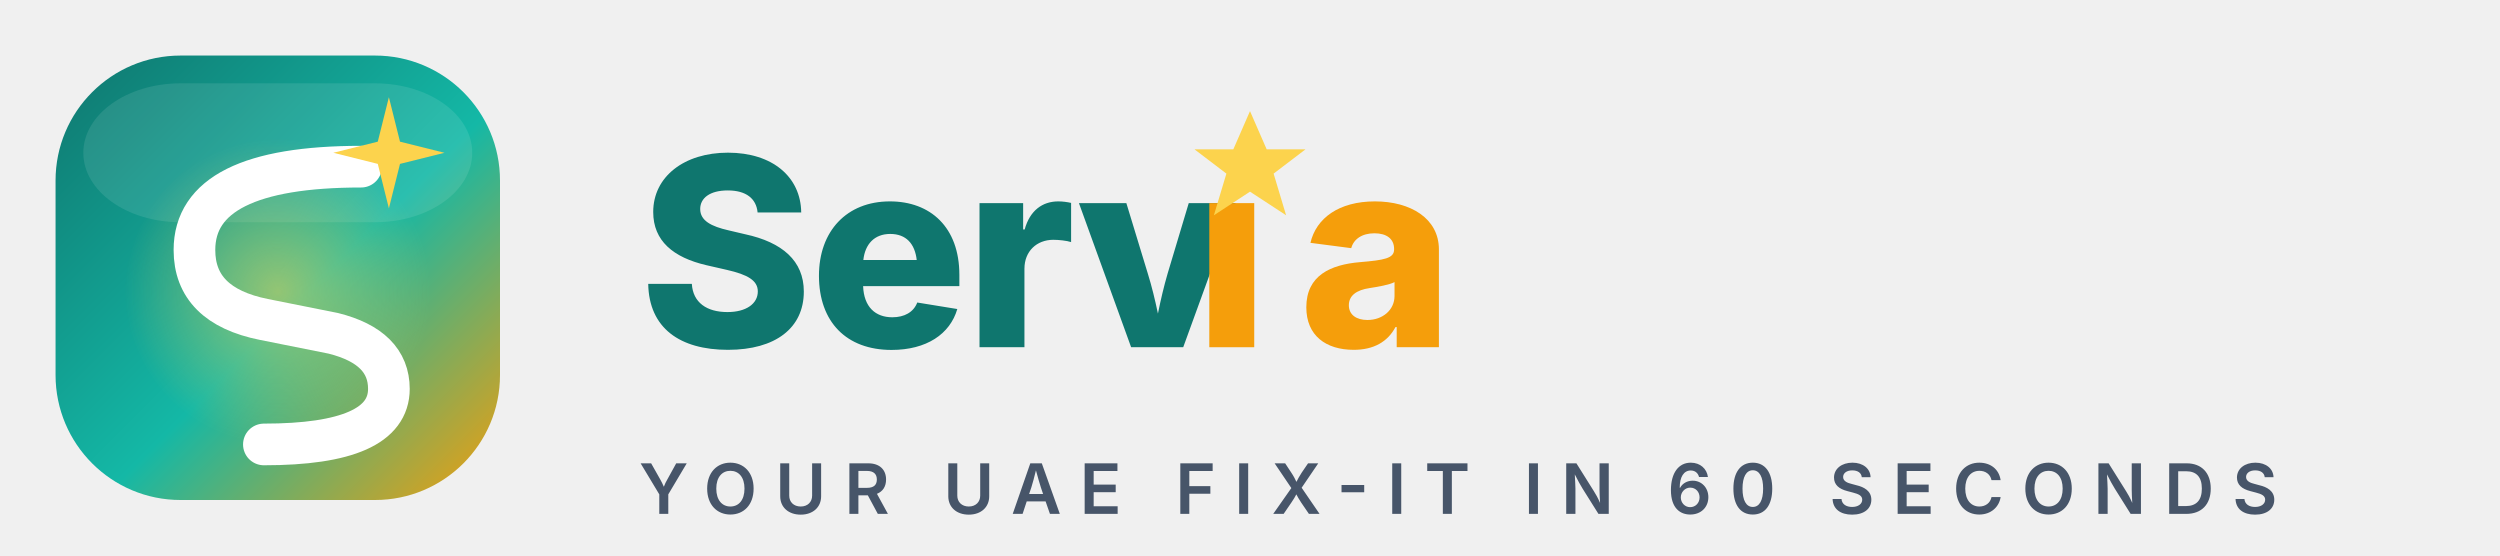
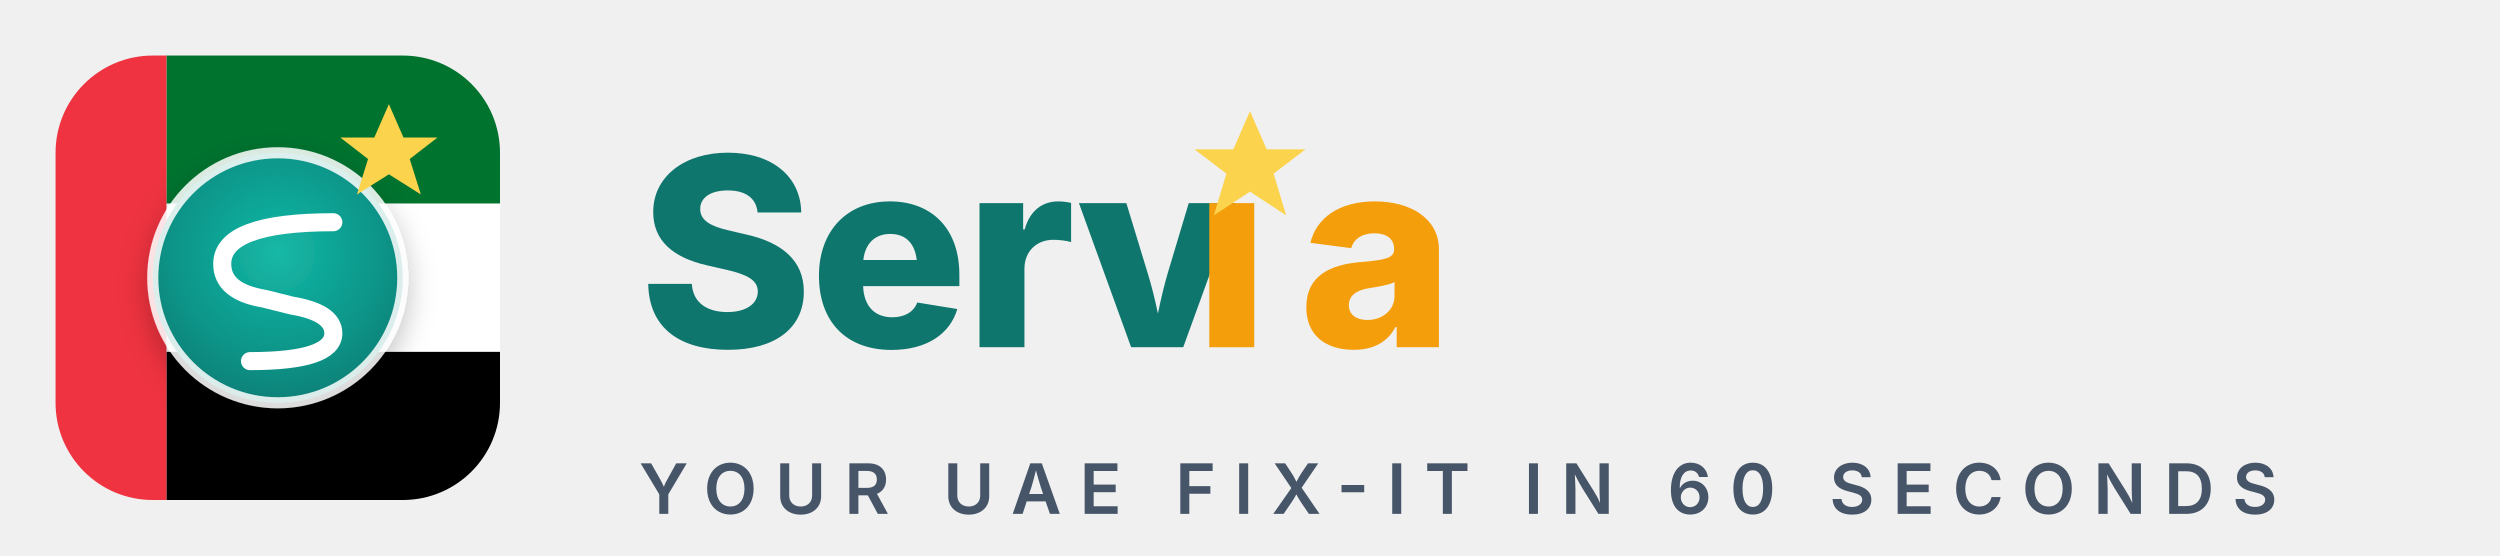
<svg xmlns="http://www.w3.org/2000/svg" viewBox="0 0 360 80" width="360" height="80" role="img" aria-label="Servia logo with UAE star">
  <defs>
-     <linearGradient id="lB-grad" x1="0" y1="0" x2="1" y2="1">
-       <stop offset="0%" stop-color="#0F766E" />
-       <stop offset="55%" stop-color="#14B8A6" />
-       <stop offset="100%" stop-color="#F59E0B" />
-     </linearGradient>
-     <radialGradient id="lB-glow" cx="0.5" cy="0.5" r="0.5">
-       <stop offset="0%" stop-color="#FCD34D" stop-opacity="0.55" />
-       <stop offset="100%" stop-color="#FCD34D" stop-opacity="0" />
+     <clipPath id="lB-mark">
+       <rect x="8" y="8" width="64" height="64" rx="14" />
+     </clipPath>
+     <radialGradient id="lB-disc" cx="0.5" cy="0.4" r="0.7">
+       <stop offset="0%" stop-color="#14B8A6" />
+       <stop offset="60%" stop-color="#0D9488" />
+       <stop offset="100%" stop-color="#0F766E" />
    </radialGradient>
+     <filter id="lB-shadow" x="-20%" y="-20%" width="140%" height="140%">
+       <feDropShadow dx="0" dy="1.5" stdDeviation="2" flood-opacity="0.25" />
+     </filter>
  </defs>
-   <g>
-     <rect x="8" y="8" width="64" height="64" rx="18" fill="url(#lB-grad)" />
-     <rect x="12" y="12" width="56" height="20" rx="14" fill="#fff" opacity="0.10" />
-     <circle cx="40" cy="42" r="22" fill="url(#lB-glow)" />
-     <path d="M52 24 Q28 24 28 36 Q28 44 38 46 L48 48 Q56 50 56 56 Q56 64 38 64" stroke="#FFFFFF" stroke-width="6" stroke-linecap="round" stroke-linejoin="round" fill="none" />
-     <g transform="translate(56 22)">
-       <path d="M0 -8 L1.6 -1.6 L8 0 L1.6 1.6 L0 8 L-1.6 1.6 L-8 0 L-1.6 -1.6 Z" fill="#FCD34D" />
-     </g>
+   <g clip-path="url(#lB-mark)">
+     <rect x="8" y="8" width="16" height="64" fill="#EF3340" />
+     <rect x="24" y="8" width="48" height="21.33" fill="#00732F" />
+     <rect x="24" y="29.33" width="48" height="21.33" fill="#FFFFFF" />
+     <rect x="24" y="50.67" width="48" height="21.33" fill="#000000" />
+   </g>
+   <g filter="url(#lB-shadow)">
+     <circle cx="40" cy="40" r="18" fill="url(#lB-disc)" />
+     <circle cx="40" cy="40" r="18" fill="none" stroke="#FFFFFF" stroke-width="1.6" stroke-opacity="0.85" />
+   </g>
+   <path d="M48 32 Q32 32 32 38 Q32 42 38 43 L42 44 Q48 45 48 48 Q48 52 36 52" stroke="#FFFFFF" stroke-width="2.6" stroke-linecap="round" stroke-linejoin="round" fill="none" />
+   <g transform="translate(56 22)" fill="#FCD34D">
+     <path d="M0 -7 L2.1 -2.2 L7 -2.2 L3 0.9 L4.6 6 L0 3.1 L-4.6 6 L-3 0.9 L-7 -2.2 L-2.1 -2.2 Z" />
  </g>
  <g font-family="ui-sans-serif, -apple-system, BlinkMacSystemFont, 'Segoe UI', sans-serif" font-weight="800" letter-spacing="-0.5">
    <text x="92" y="50" font-size="38" fill="#0F766E">Serv</text>
    <text x="172" y="50" font-size="38" fill="#F59E0B" style="font-feature-settings:'dotless' 1">ı</text>
    <g transform="translate(180 24)" fill="#FCD34D">
      <path d="M0 -8 L2.4 -2.5 L8 -2.5 L3.4 1 L5.2 7 L0 3.6 L-5.2 7 L-3.4 1 L-8 -2.5 L-2.4 -2.5 Z" />
    </g>
    <text x="187" y="50" font-size="38" fill="#F59E0B">a</text>
    <text x="92" y="74" font-size="10" font-weight="600" letter-spacing="2.6" fill="#475569">YOUR UAE FIX-IT IN 60 SECONDS</text>
  </g>
</svg>
